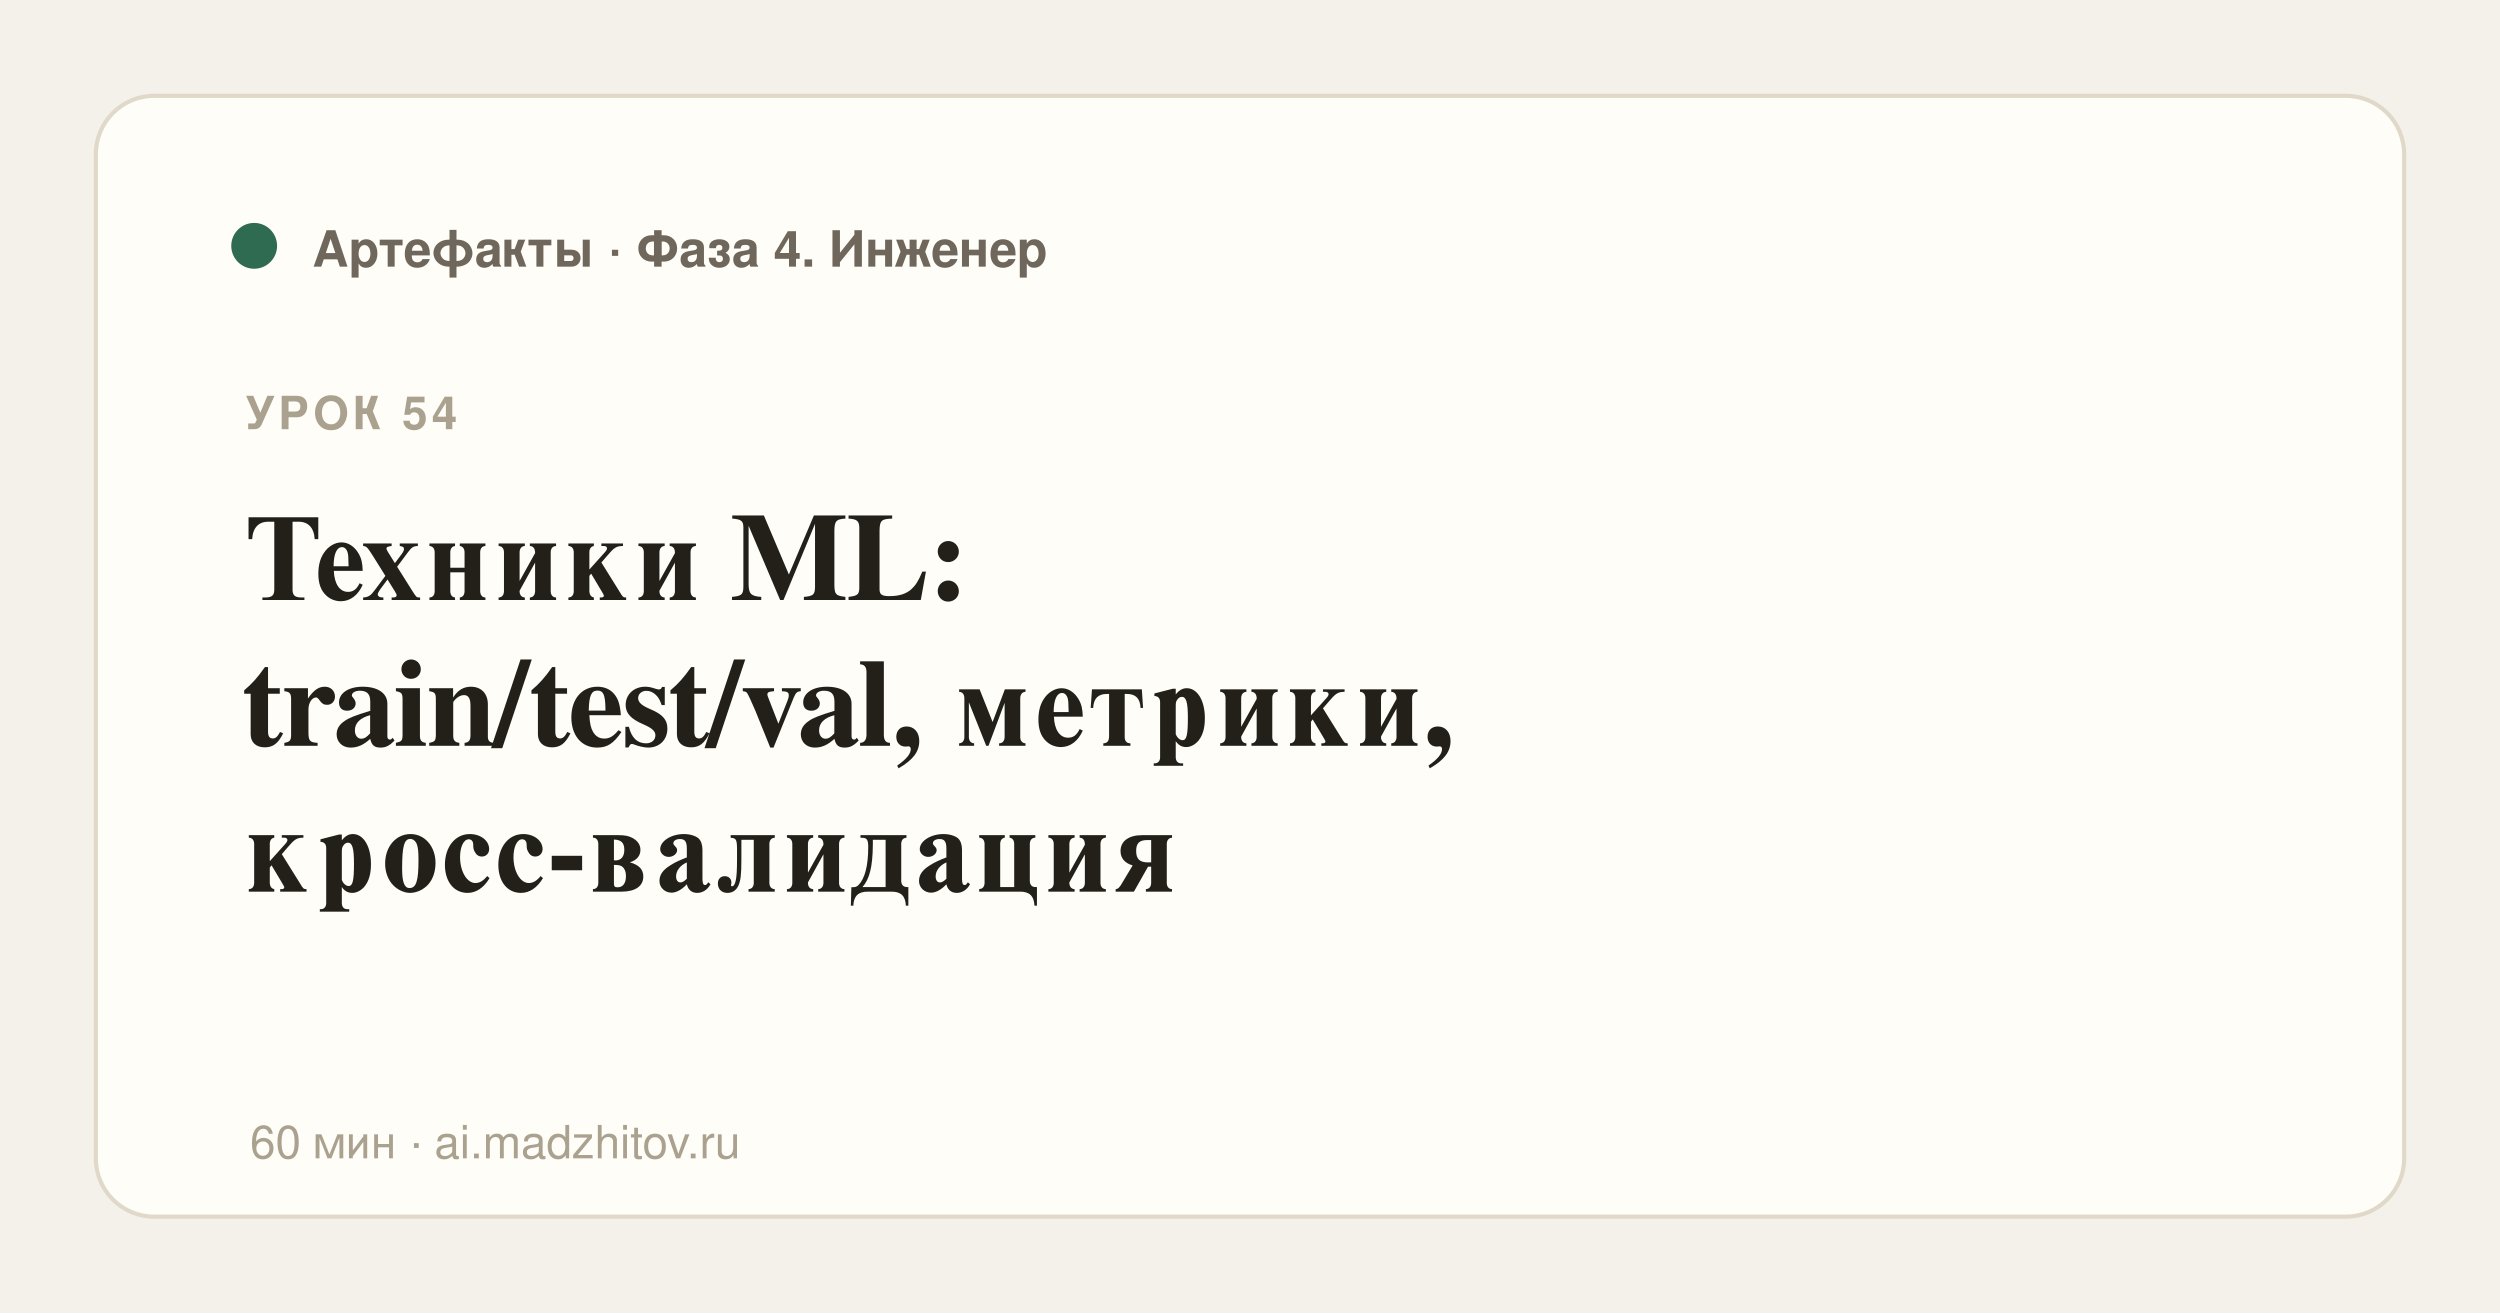
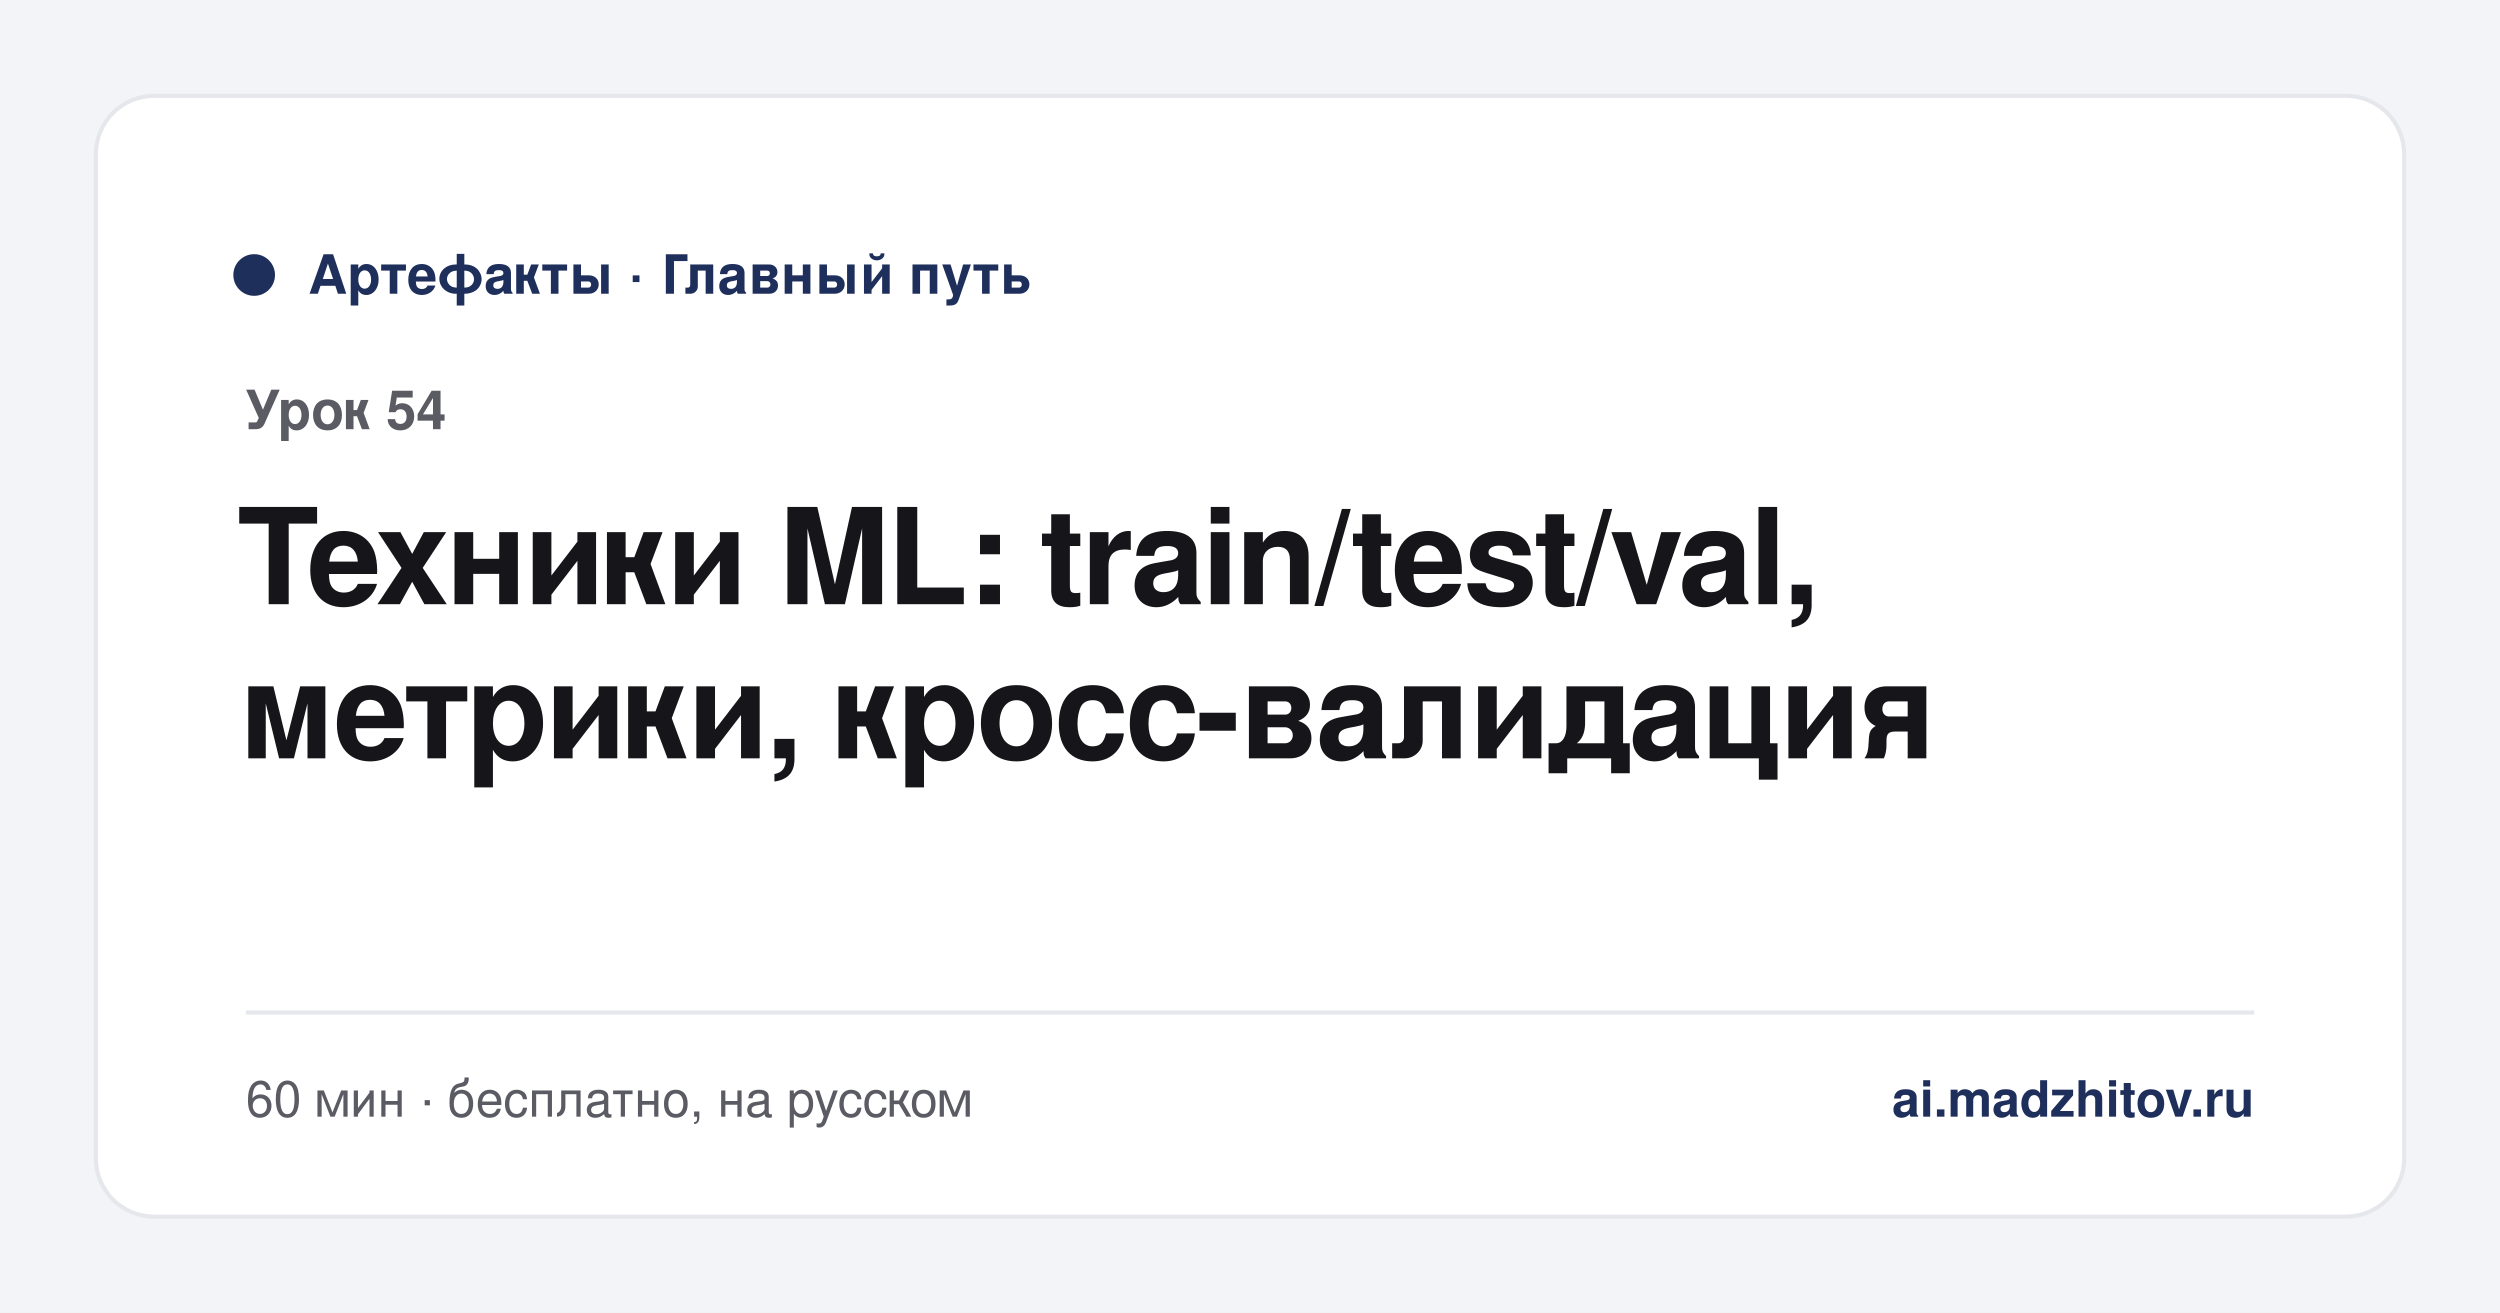
<svg xmlns="http://www.w3.org/2000/svg" width="1200" height="630" viewBox="0 0 1200 630">
-   <rect width="1200" height="630" fill="#f4f1ea" />
-   <rect x="46" y="46" width="1108" height="538" rx="28" fill="#fffdf8" stroke="#e0d9c9" stroke-width="2" />
-   <circle cx="122" cy="118" r="11" fill="#2f6b50" />
-   <text x="150" y="128" fill="#6f675b" font-family="Helvetica, Arial, sans-serif" font-size="24" font-weight="600">Артефакты · Фаза 4. Инженер</text>
-   <text x="118" y="206" fill="#aaa18f" font-family="Helvetica, Arial, sans-serif" font-size="22" font-weight="700" letter-spacing="2">УРОК 54</text>
-   <text x="116" y="288" fill="#23201a" font-family="Georgia, Times, serif" font-weight="700" font-size="60" letter-spacing="-1">Техники ML:</text>
-   <text x="116" y="358" fill="#23201a" font-family="Georgia, Times, serif" font-weight="700" font-size="60" letter-spacing="-1">train/test/val, метрики,</text>
-   <text x="116" y="428" fill="#23201a" font-family="Georgia, Times, serif" font-weight="700" font-size="60" letter-spacing="-1">кросс-валидация</text>
-   <text x="120" y="556" fill="#aaa18f" font-family="Helvetica, Arial, sans-serif" font-size="22">60 мин · ai.madzhitov.ru</text>
+   <rect width="1200" height="630" fill="#F3F4F7" />
+   <rect x="46" y="46" width="1108" height="538" rx="28" fill="#FFFFFF" stroke="#E6E7EC" stroke-width="2" />
+   <circle cx="122" cy="132" r="10" fill="#1F2F5C" />
+   <text x="148" y="141" fill="#1F2F5C" font-family="Helvetica Neue, Helvetica, Arial, sans-serif" font-size="26" font-weight="600">Артефакты · Главный путь</text>
+   <text x="118" y="206" fill="#5A5B63" font-family="Helvetica Neue, Helvetica, Arial, sans-serif" font-size="26" font-weight="600">Урок 54</text>
+   <text x="114" y="290" fill="#16161A" font-family="Helvetica Neue, Helvetica, Arial, sans-serif" font-weight="700" font-size="64" letter-spacing="-1.5">Техники ML: train/test/val,</text>
+   <text x="114" y="364" fill="#16161A" font-family="Helvetica Neue, Helvetica, Arial, sans-serif" font-weight="700" font-size="64" letter-spacing="-1.5">метрики, кросс-валидация</text>
+   <line x1="118" y1="486" x2="1082" y2="486" stroke="#E6E7EC" stroke-width="2" />
+   <text x="118" y="536" fill="#5A5B63" font-family="Helvetica Neue, Helvetica, Arial, sans-serif" font-size="24">60 мин · бесплатно, на русском</text>
+   <text x="1082" y="536" fill="#1F2F5C" font-family="Helvetica Neue, Helvetica, Arial, sans-serif" font-size="24" font-weight="600" text-anchor="end">ai.madzhitov.ru</text>
</svg>
